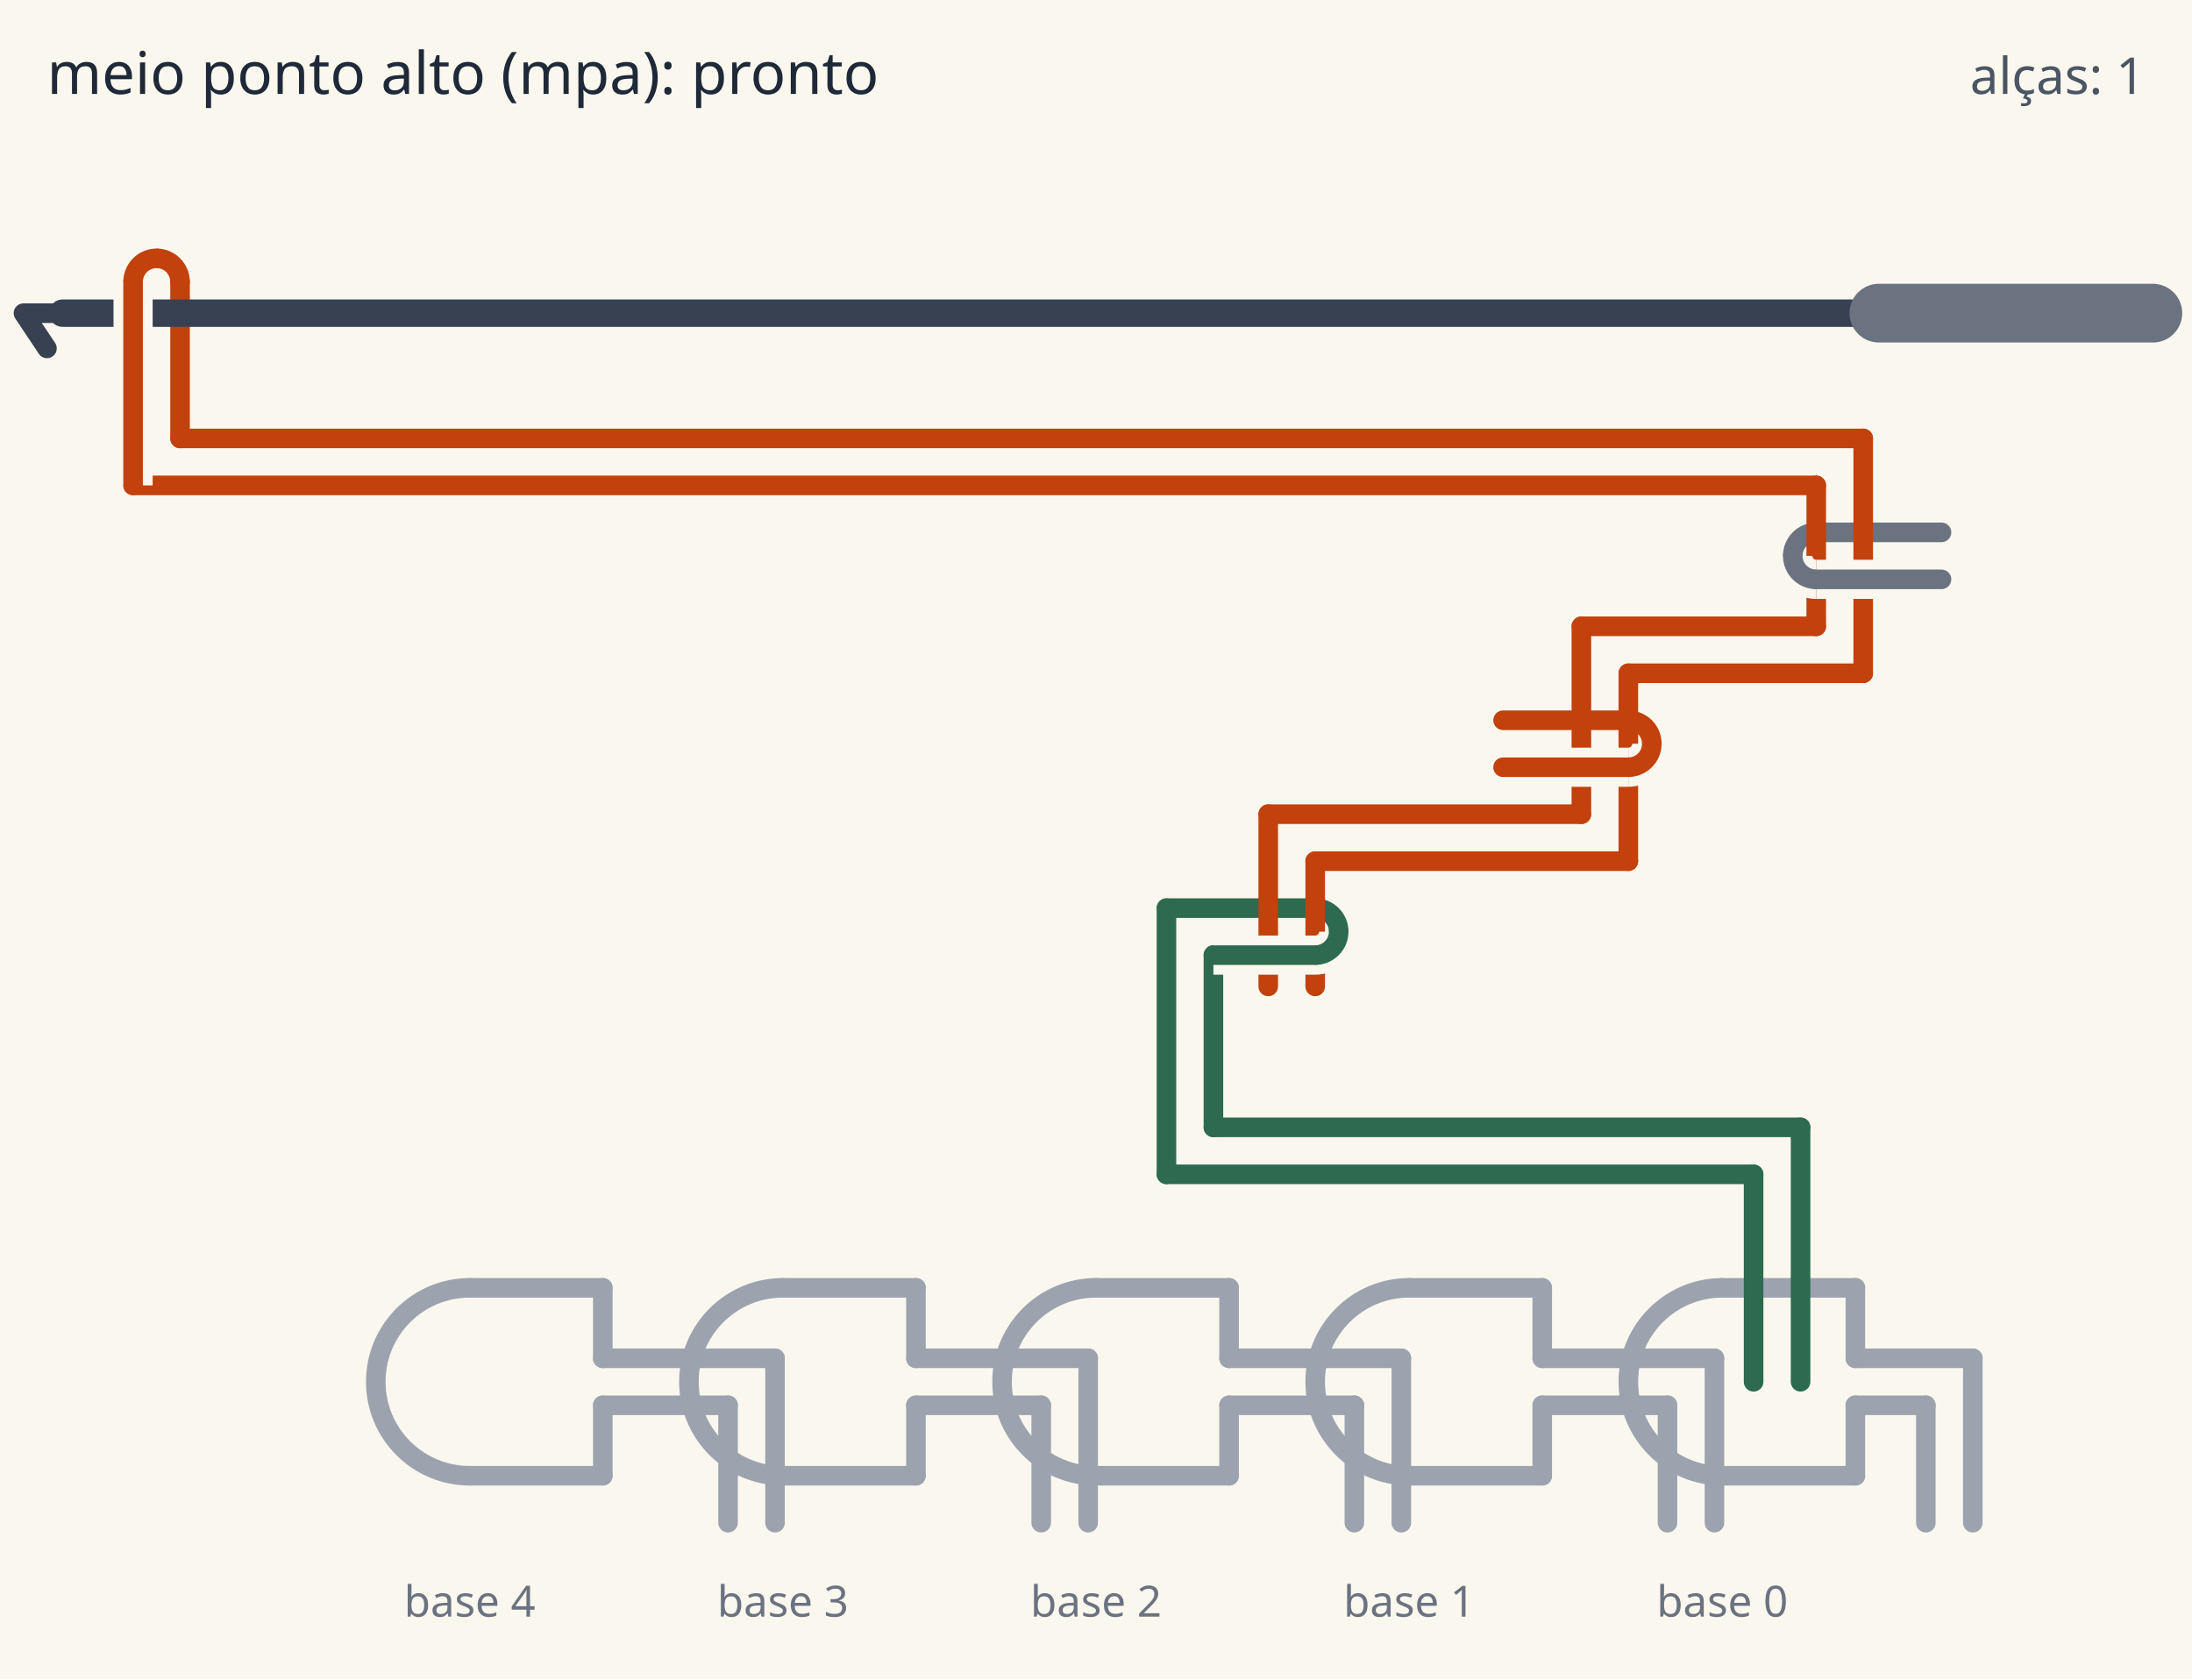
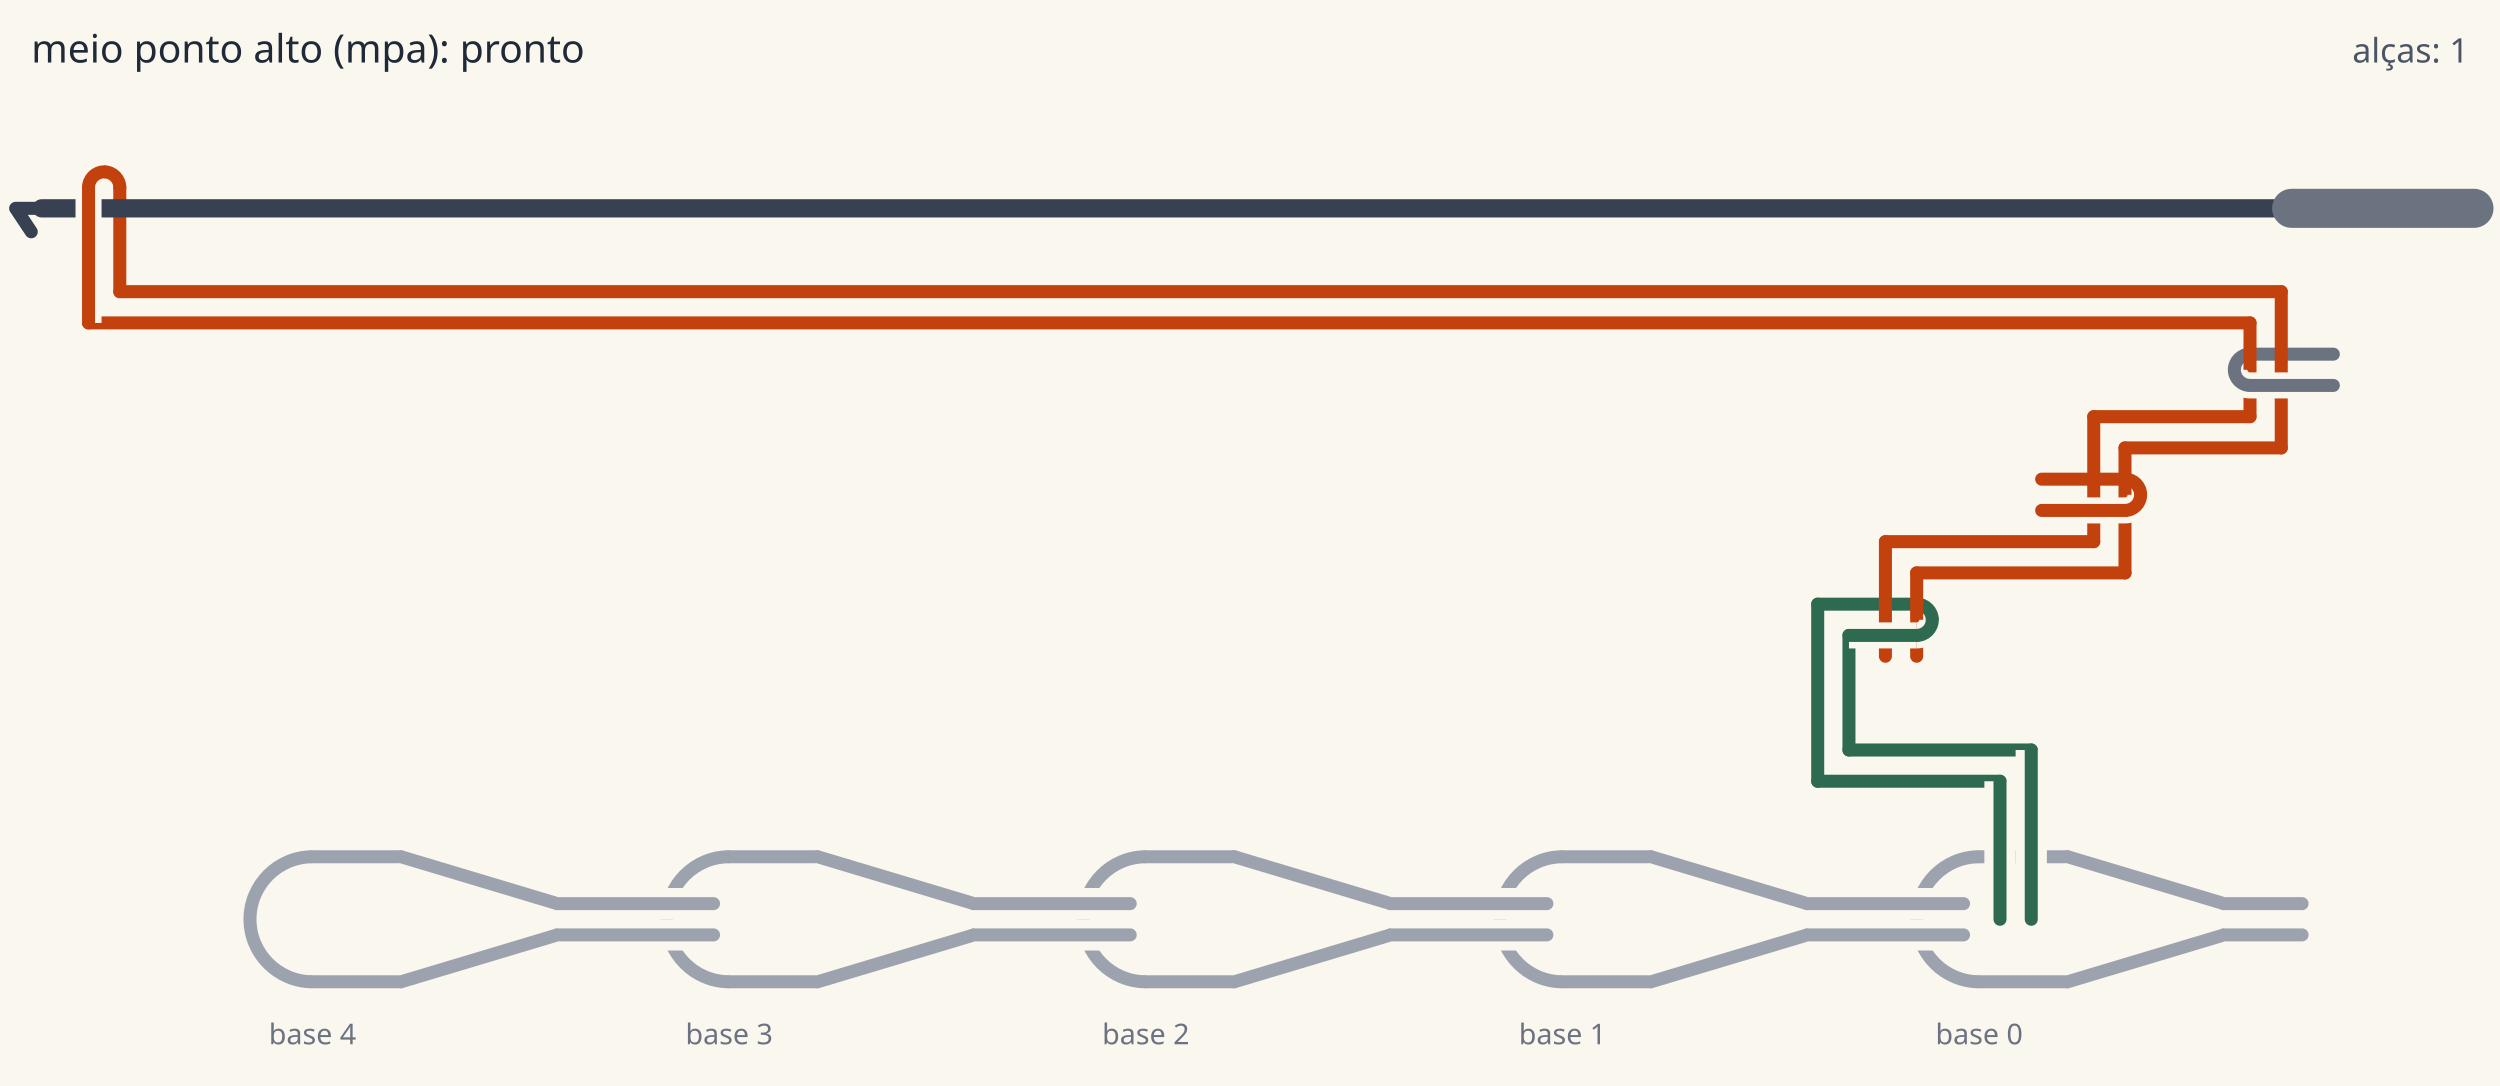
- <svg xmlns="http://www.w3.org/2000/svg" viewBox="0 0 560.0 429.0" width="560.0" height="429.0" font-family="sans-serif">
+ <svg xmlns="http://www.w3.org/2000/svg" viewBox="0 0 960.0 417.0" width="960.0" height="417.0" font-family="sans-serif">
  <rect width="100%" height="100%" fill="#faf7ef" />
  <text x="12" y="24" font-size="15" fill="#1f2937">meio ponto alto (mpa): pronto</text>
-   <text x="548.0" y="24" font-size="13" text-anchor="end" fill="#4b5563">alças: 1</text>
-   <text x="440.0" y="413.0" font-size="11" text-anchor="middle" fill="#6b7280">base 0</text>
-   <text x="360.0" y="413.0" font-size="11" text-anchor="middle" fill="#6b7280">base 1</text>
-   <text x="280.0" y="413.0" font-size="11" text-anchor="middle" fill="#6b7280">base 2</text>
-   <text x="200.0" y="413.0" font-size="11" text-anchor="middle" fill="#6b7280">base 3</text>
-   <text x="120.0" y="413.0" font-size="11" text-anchor="middle" fill="#6b7280">base 4</text>
-   <path data-bend="0" data-side="back" d="M 464.0 136.0 A 6 6 0 0 0 458.0 142.0" fill="none" stroke="#6b7280" stroke-width="5" stroke-linecap="round" />
-   <line data-pair="0" data-side="back" data-seg="0" data-loop="0" data-kind="initial" data-on-hook="0" data-part="back" data-cx="464.0" data-cy="142.0" data-hx="477.0" data-hw="19.0" x1="464.0" y1="136.0" x2="496.0" y2="136.0" stroke="#6b7280" stroke-width="5" stroke-linecap="round" />
-   <path data-bend="1" data-side="back" d="M 416.0 184.0 A 6 6 0 0 1 422.0 190.0" fill="none" stroke="#c2410c" stroke-width="5" stroke-linecap="round" />
-   <line data-pair="1" data-side="back" data-seg="0" data-loop="1" data-kind="yo" data-on-hook="0" data-part="back" data-cx="416.0" data-cy="190.0" data-hx="403.0" data-hw="19.0" x1="416.0" y1="184.0" x2="384.0" y2="184.0" stroke="#c2410c" stroke-width="5" stroke-linecap="round" />
-   <path data-bend="2" data-side="back" d="M 336.0 232.0 A 6 6 0 0 1 342.0 238.0" fill="none" stroke="#2d6a4f" stroke-width="5" stroke-linecap="round" />
-   <line data-pair="2" data-side="back" data-seg="0" data-loop="2" data-kind="pulled" data-on-hook="0" data-part="back" data-cx="336.0" data-cy="238.0" data-hx="323.0" data-hw="19.0" x1="336.0" y1="232.0" x2="298.0" y2="232.0" stroke="#2d6a4f" stroke-width="5" stroke-linecap="round" />
+   <text x="948.0" y="24" font-size="13" text-anchor="end" fill="#4b5563">alças: 1</text>
+   <text x="760.0" y="401.0" font-size="11" text-anchor="middle" fill="#6b7280">base 0</text>
+   <text x="600.0" y="401.0" font-size="11" text-anchor="middle" fill="#6b7280">base 1</text>
+   <text x="440.0" y="401.0" font-size="11" text-anchor="middle" fill="#6b7280">base 2</text>
+   <text x="280.0" y="401.0" font-size="11" text-anchor="middle" fill="#6b7280">base 3</text>
+   <text x="120.0" y="401.0" font-size="11" text-anchor="middle" fill="#6b7280">base 4</text>
+   <path data-bend="0" data-side="back" d="M 864.0 136.0 A 6 6 0 0 0 858.0 142.0" fill="none" stroke="#6b7280" stroke-width="5" stroke-linecap="round" />
+   <line data-pair="0" data-side="back" data-seg="0" data-loop="0" data-kind="initial" data-on-hook="0" data-part="back" data-cx="864.0" data-cy="142.0" data-hx="877.0" data-hw="19.0" x1="864.0" y1="136.0" x2="896.0" y2="136.0" stroke="#6b7280" stroke-width="5" stroke-linecap="round" />
+   <path data-bend="1" data-side="back" d="M 816.0 184.0 A 6 6 0 0 1 822.0 190.0" fill="none" stroke="#c2410c" stroke-width="5" stroke-linecap="round" />
+   <line data-pair="1" data-side="back" data-seg="0" data-loop="1" data-kind="yo" data-on-hook="0" data-part="back" data-cx="816.0" data-cy="190.0" data-hx="803.0" data-hw="19.0" x1="816.0" y1="184.0" x2="784.0" y2="184.0" stroke="#c2410c" stroke-width="5" stroke-linecap="round" />
+   <path data-bend="2" data-side="back" d="M 736.0 232.0 A 6 6 0 0 1 742.0 238.0" fill="none" stroke="#2d6a4f" stroke-width="5" stroke-linecap="round" />
+   <line data-pair="2" data-side="back" data-seg="0" data-loop="2" data-kind="pulled" data-on-hook="0" data-part="back" data-cx="736.0" data-cy="238.0" data-hx="723.0" data-hw="19.0" x1="736.0" y1="232.0" x2="698.0" y2="232.0" stroke="#2d6a4f" stroke-width="5" stroke-linecap="round" />
  <path data-bend="3" data-side="back" d="M 46.0 72 A 6 6 0 0 0 40.0 66" fill="none" stroke="#c2410c" stroke-width="5" stroke-linecap="round" />
  <line data-pair="3" data-side="back" data-seg="0" data-strand="3" data-draw="1" data-loop="3" data-kind="yo" data-on-hook="1" data-part="back" data-cx="40.0" data-cy="80" x1="46.0" y1="72.0" x2="46.0" y2="112.0" stroke="#c2410c" stroke-width="5" stroke-linecap="round" />
-   <line data-hook="1" x1="544.0" y1="80" x2="16.0" y2="80" stroke="#374151" stroke-width="7" stroke-linecap="round" />
-   <line data-hook-handle="1" x1="550.0" y1="80" x2="480.0" y2="80" stroke="#6b7280" stroke-width="15" stroke-linecap="round" />
+   <line data-hook="1" x1="944.0" y1="80" x2="16.0" y2="80" stroke="#374151" stroke-width="7" stroke-linecap="round" />
+   <line data-hook-handle="1" x1="950.0" y1="80" x2="880.0" y2="80" stroke="#6b7280" stroke-width="15" stroke-linecap="round" />
  <path data-hook-tip="1" d="M 18.0 80 L 6.0 80 L 12.0 89" fill="none" stroke="#374151" stroke-width="5" stroke-linecap="round" stroke-linejoin="round" />
-   <path data-base-top="0" data-cx="440.0" data-cy="353.0" data-hx="445.0" data-hw="21.0" d="M 440.0 329.0 A 24 24 0 0 0 440.0 377.0" fill="none" stroke="#9ca3af" stroke-width="5" stroke-linecap="round" />
-   <path data-base-top="1" data-cx="360.0" data-cy="353.0" data-hx="365.0" data-hw="21.0" d="M 360.0 329.0 A 24 24 0 0 0 360.0 377.0" fill="none" stroke="#9ca3af" stroke-width="5" stroke-linecap="round" />
-   <path data-base-top="2" data-cx="280.0" data-cy="353.0" data-hx="285.0" data-hw="21.0" d="M 280.0 329.0 A 24 24 0 0 0 280.0 377.0" fill="none" stroke="#9ca3af" stroke-width="5" stroke-linecap="round" />
-   <path data-base-top="3" data-cx="200.0" data-cy="353.0" data-hx="205.0" data-hw="21.0" d="M 200.0 329.0 A 24 24 0 0 0 200.0 377.0" fill="none" stroke="#9ca3af" stroke-width="5" stroke-linecap="round" />
+   <path data-base-top="0" data-cx="760.0" data-cy="353.0" data-hx="765.0" data-hw="21.0" d="M 760.0 329.0 A 24 24 0 0 0 760.0 377.0" fill="none" stroke="#9ca3af" stroke-width="5" stroke-linecap="round" />
+   <path data-base-top="1" data-cx="600.0" data-cy="353.0" data-hx="605.0" data-hw="21.0" d="M 600.0 329.0 A 24 24 0 0 0 600.0 377.0" fill="none" stroke="#9ca3af" stroke-width="5" stroke-linecap="round" />
+   <path data-base-top="2" data-cx="440.0" data-cy="353.0" data-hx="445.0" data-hw="21.0" d="M 440.0 329.0 A 24 24 0 0 0 440.0 377.0" fill="none" stroke="#9ca3af" stroke-width="5" stroke-linecap="round" />
+   <path data-base-top="3" data-cx="280.0" data-cy="353.0" data-hx="285.0" data-hw="21.0" d="M 280.0 329.0 A 24 24 0 0 0 280.0 377.0" fill="none" stroke="#9ca3af" stroke-width="5" stroke-linecap="round" />
  <path data-base-top="4" data-cx="120.0" data-cy="353.0" data-hx="125.0" data-hw="21.0" d="M 120.0 329.0 A 24 24 0 0 0 120.0 377.0" fill="none" stroke="#9ca3af" stroke-width="5" stroke-linecap="round" />
-   <line data-base-line="0" data-seg="0" x1="440.0" y1="329.0" x2="474.0" y2="329.0" stroke="#9ca3af" stroke-width="5" stroke-linecap="round" />
-   <line data-base-line="0" data-seg="1" x1="474.0" y1="329.0" x2="474.0" y2="347.0" stroke="#9ca3af" stroke-width="5" stroke-linecap="round" />
-   <line data-base-line="0" data-seg="2" x1="474.0" y1="347.0" x2="504.0" y2="347.0" stroke="#9ca3af" stroke-width="5" stroke-linecap="round" />
-   <line data-base-line="0" data-seg="3" x1="504.0" y1="347.0" x2="504.0" y2="389.0" stroke="#9ca3af" stroke-width="5" stroke-linecap="round" />
-   <line data-base-line="0" data-seg="4" x1="440.0" y1="377.0" x2="474.0" y2="377.0" stroke="#9ca3af" stroke-width="5" stroke-linecap="round" />
-   <line data-base-line="0" data-seg="5" x1="474.0" y1="377.0" x2="474.0" y2="359.0" stroke="#9ca3af" stroke-width="5" stroke-linecap="round" />
-   <line data-base-line="0" data-seg="6" x1="474.0" y1="359.0" x2="492.0" y2="359.0" stroke="#9ca3af" stroke-width="5" stroke-linecap="round" />
-   <line data-base-line="0" data-seg="7" x1="492.0" y1="359.0" x2="492.0" y2="389.0" stroke="#9ca3af" stroke-width="5" stroke-linecap="round" />
-   <line data-base-line="1" data-seg="0" x1="360.0" y1="329.0" x2="394.0" y2="329.0" stroke="#9ca3af" stroke-width="5" stroke-linecap="round" />
-   <line data-base-line="1" data-seg="1" x1="394.0" y1="329.0" x2="394.0" y2="347.0" stroke="#9ca3af" stroke-width="5" stroke-linecap="round" />
-   <line data-base-line="1" data-seg="2" x1="394.0" y1="347.0" x2="438.0" y2="347.0" stroke="#9ca3af" stroke-width="5" stroke-linecap="round" />
-   <line data-base-line="1" data-seg="3" x1="438.0" y1="347.0" x2="438.0" y2="389.0" stroke="#9ca3af" stroke-width="5" stroke-linecap="round" />
-   <line data-base-line="1" data-seg="4" x1="360.0" y1="377.0" x2="394.0" y2="377.0" stroke="#9ca3af" stroke-width="5" stroke-linecap="round" />
-   <line data-base-line="1" data-seg="5" x1="394.0" y1="377.0" x2="394.0" y2="359.0" stroke="#9ca3af" stroke-width="5" stroke-linecap="round" />
-   <line data-base-line="1" data-seg="6" x1="394.0" y1="359.0" x2="426.0" y2="359.0" stroke="#9ca3af" stroke-width="5" stroke-linecap="round" />
-   <line data-base-line="1" data-seg="7" x1="426.0" y1="359.0" x2="426.0" y2="389.0" stroke="#9ca3af" stroke-width="5" stroke-linecap="round" />
-   <line data-base-line="2" data-seg="0" x1="280.0" y1="329.0" x2="314.0" y2="329.0" stroke="#9ca3af" stroke-width="5" stroke-linecap="round" />
-   <line data-base-line="2" data-seg="1" x1="314.0" y1="329.0" x2="314.0" y2="347.0" stroke="#9ca3af" stroke-width="5" stroke-linecap="round" />
-   <line data-base-line="2" data-seg="2" x1="314.0" y1="347.0" x2="358.0" y2="347.0" stroke="#9ca3af" stroke-width="5" stroke-linecap="round" />
-   <line data-base-line="2" data-seg="3" x1="358.0" y1="347.0" x2="358.0" y2="389.0" stroke="#9ca3af" stroke-width="5" stroke-linecap="round" />
-   <line data-base-line="2" data-seg="4" x1="280.0" y1="377.0" x2="314.0" y2="377.0" stroke="#9ca3af" stroke-width="5" stroke-linecap="round" />
-   <line data-base-line="2" data-seg="5" x1="314.0" y1="377.0" x2="314.0" y2="359.0" stroke="#9ca3af" stroke-width="5" stroke-linecap="round" />
-   <line data-base-line="2" data-seg="6" x1="314.0" y1="359.0" x2="346.0" y2="359.0" stroke="#9ca3af" stroke-width="5" stroke-linecap="round" />
-   <line data-base-line="2" data-seg="7" x1="346.0" y1="359.0" x2="346.0" y2="389.0" stroke="#9ca3af" stroke-width="5" stroke-linecap="round" />
-   <line data-base-line="3" data-seg="0" x1="200.0" y1="329.0" x2="234.0" y2="329.0" stroke="#9ca3af" stroke-width="5" stroke-linecap="round" />
-   <line data-base-line="3" data-seg="1" x1="234.0" y1="329.0" x2="234.0" y2="347.0" stroke="#9ca3af" stroke-width="5" stroke-linecap="round" />
-   <line data-base-line="3" data-seg="2" x1="234.0" y1="347.0" x2="278.0" y2="347.0" stroke="#9ca3af" stroke-width="5" stroke-linecap="round" />
-   <line data-base-line="3" data-seg="3" x1="278.0" y1="347.0" x2="278.0" y2="389.0" stroke="#9ca3af" stroke-width="5" stroke-linecap="round" />
-   <line data-base-line="3" data-seg="4" x1="200.0" y1="377.0" x2="234.0" y2="377.0" stroke="#9ca3af" stroke-width="5" stroke-linecap="round" />
-   <line data-base-line="3" data-seg="5" x1="234.0" y1="377.0" x2="234.0" y2="359.0" stroke="#9ca3af" stroke-width="5" stroke-linecap="round" />
-   <line data-base-line="3" data-seg="6" x1="234.0" y1="359.0" x2="266.0" y2="359.0" stroke="#9ca3af" stroke-width="5" stroke-linecap="round" />
-   <line data-base-line="3" data-seg="7" x1="266.0" y1="359.0" x2="266.0" y2="389.0" stroke="#9ca3af" stroke-width="5" stroke-linecap="round" />
+   <line x1="760.0" y1="329.0" x2="794.0" y2="329.0" stroke="#faf7ef" stroke-width="12" stroke-linecap="butt" />
+   <line data-base-line="0" data-seg="0" x1="760.0" y1="329.0" x2="794.0" y2="329.0" stroke="#9ca3af" stroke-width="5" stroke-linecap="round" />
+   <line x1="794.0" y1="329.0" x2="854.0" y2="347.0" stroke="#faf7ef" stroke-width="12" stroke-linecap="butt" />
+   <line data-base-line="0" data-seg="1" x1="794.0" y1="329.0" x2="854.0" y2="347.0" stroke="#9ca3af" stroke-width="5" stroke-linecap="round" />
+   <line x1="854.0" y1="347.0" x2="884.0" y2="347.0" stroke="#faf7ef" stroke-width="12" stroke-linecap="butt" />
+   <line data-base-line="0" data-seg="2" x1="854.0" y1="347.0" x2="884.0" y2="347.0" stroke="#9ca3af" stroke-width="5" stroke-linecap="round" />
+   <line x1="760.0" y1="377.0" x2="794.0" y2="377.0" stroke="#faf7ef" stroke-width="12" stroke-linecap="butt" />
+   <line data-base-line="0" data-seg="3" x1="760.0" y1="377.0" x2="794.0" y2="377.0" stroke="#9ca3af" stroke-width="5" stroke-linecap="round" />
+   <line x1="794.0" y1="377.0" x2="854.0" y2="359.0" stroke="#faf7ef" stroke-width="12" stroke-linecap="butt" />
+   <line data-base-line="0" data-seg="4" x1="794.0" y1="377.0" x2="854.0" y2="359.0" stroke="#9ca3af" stroke-width="5" stroke-linecap="round" />
+   <line x1="854.0" y1="359.0" x2="884.0" y2="359.0" stroke="#faf7ef" stroke-width="12" stroke-linecap="butt" />
+   <line data-base-line="0" data-seg="5" x1="854.0" y1="359.0" x2="884.0" y2="359.0" stroke="#9ca3af" stroke-width="5" stroke-linecap="round" />
+   <line x1="600.0" y1="329.0" x2="634.0" y2="329.0" stroke="#faf7ef" stroke-width="12" stroke-linecap="butt" />
+   <line data-base-line="1" data-seg="0" x1="600.0" y1="329.0" x2="634.0" y2="329.0" stroke="#9ca3af" stroke-width="5" stroke-linecap="round" />
+   <line x1="634.0" y1="329.0" x2="694.0" y2="347.0" stroke="#faf7ef" stroke-width="12" stroke-linecap="butt" />
+   <line data-base-line="1" data-seg="1" x1="634.0" y1="329.0" x2="694.0" y2="347.0" stroke="#9ca3af" stroke-width="5" stroke-linecap="round" />
+   <line x1="694.0" y1="347.0" x2="754.0" y2="347.0" stroke="#faf7ef" stroke-width="12" stroke-linecap="butt" />
+   <line data-base-line="1" data-seg="2" x1="694.0" y1="347.0" x2="754.0" y2="347.0" stroke="#9ca3af" stroke-width="5" stroke-linecap="round" />
+   <line x1="600.0" y1="377.0" x2="634.0" y2="377.0" stroke="#faf7ef" stroke-width="12" stroke-linecap="butt" />
+   <line data-base-line="1" data-seg="3" x1="600.0" y1="377.0" x2="634.0" y2="377.0" stroke="#9ca3af" stroke-width="5" stroke-linecap="round" />
+   <line x1="634.0" y1="377.0" x2="694.0" y2="359.0" stroke="#faf7ef" stroke-width="12" stroke-linecap="butt" />
+   <line data-base-line="1" data-seg="4" x1="634.0" y1="377.0" x2="694.0" y2="359.0" stroke="#9ca3af" stroke-width="5" stroke-linecap="round" />
+   <line x1="694.0" y1="359.0" x2="754.0" y2="359.0" stroke="#faf7ef" stroke-width="12" stroke-linecap="butt" />
+   <line data-base-line="1" data-seg="5" x1="694.0" y1="359.0" x2="754.0" y2="359.0" stroke="#9ca3af" stroke-width="5" stroke-linecap="round" />
+   <line x1="440.0" y1="329.0" x2="474.0" y2="329.0" stroke="#faf7ef" stroke-width="12" stroke-linecap="butt" />
+   <line data-base-line="2" data-seg="0" x1="440.0" y1="329.0" x2="474.0" y2="329.0" stroke="#9ca3af" stroke-width="5" stroke-linecap="round" />
+   <line x1="474.0" y1="329.0" x2="534.0" y2="347.0" stroke="#faf7ef" stroke-width="12" stroke-linecap="butt" />
+   <line data-base-line="2" data-seg="1" x1="474.0" y1="329.0" x2="534.0" y2="347.0" stroke="#9ca3af" stroke-width="5" stroke-linecap="round" />
+   <line x1="534.0" y1="347.0" x2="594.0" y2="347.0" stroke="#faf7ef" stroke-width="12" stroke-linecap="butt" />
+   <line data-base-line="2" data-seg="2" x1="534.0" y1="347.0" x2="594.0" y2="347.0" stroke="#9ca3af" stroke-width="5" stroke-linecap="round" />
+   <line x1="440.0" y1="377.0" x2="474.0" y2="377.0" stroke="#faf7ef" stroke-width="12" stroke-linecap="butt" />
+   <line data-base-line="2" data-seg="3" x1="440.0" y1="377.0" x2="474.0" y2="377.0" stroke="#9ca3af" stroke-width="5" stroke-linecap="round" />
+   <line x1="474.0" y1="377.0" x2="534.0" y2="359.0" stroke="#faf7ef" stroke-width="12" stroke-linecap="butt" />
+   <line data-base-line="2" data-seg="4" x1="474.0" y1="377.0" x2="534.0" y2="359.0" stroke="#9ca3af" stroke-width="5" stroke-linecap="round" />
+   <line x1="534.0" y1="359.0" x2="594.0" y2="359.0" stroke="#faf7ef" stroke-width="12" stroke-linecap="butt" />
+   <line data-base-line="2" data-seg="5" x1="534.0" y1="359.0" x2="594.0" y2="359.0" stroke="#9ca3af" stroke-width="5" stroke-linecap="round" />
+   <line x1="280.0" y1="329.0" x2="314.0" y2="329.0" stroke="#faf7ef" stroke-width="12" stroke-linecap="butt" />
+   <line data-base-line="3" data-seg="0" x1="280.0" y1="329.0" x2="314.0" y2="329.0" stroke="#9ca3af" stroke-width="5" stroke-linecap="round" />
+   <line x1="314.0" y1="329.0" x2="374.0" y2="347.0" stroke="#faf7ef" stroke-width="12" stroke-linecap="butt" />
+   <line data-base-line="3" data-seg="1" x1="314.0" y1="329.0" x2="374.0" y2="347.0" stroke="#9ca3af" stroke-width="5" stroke-linecap="round" />
+   <line x1="374.0" y1="347.0" x2="434.0" y2="347.0" stroke="#faf7ef" stroke-width="12" stroke-linecap="butt" />
+   <line data-base-line="3" data-seg="2" x1="374.0" y1="347.0" x2="434.0" y2="347.0" stroke="#9ca3af" stroke-width="5" stroke-linecap="round" />
+   <line x1="280.0" y1="377.0" x2="314.0" y2="377.0" stroke="#faf7ef" stroke-width="12" stroke-linecap="butt" />
+   <line data-base-line="3" data-seg="3" x1="280.0" y1="377.0" x2="314.0" y2="377.0" stroke="#9ca3af" stroke-width="5" stroke-linecap="round" />
+   <line x1="314.0" y1="377.0" x2="374.0" y2="359.0" stroke="#faf7ef" stroke-width="12" stroke-linecap="butt" />
+   <line data-base-line="3" data-seg="4" x1="314.0" y1="377.0" x2="374.0" y2="359.0" stroke="#9ca3af" stroke-width="5" stroke-linecap="round" />
+   <line x1="374.0" y1="359.0" x2="434.0" y2="359.0" stroke="#faf7ef" stroke-width="12" stroke-linecap="butt" />
+   <line data-base-line="3" data-seg="5" x1="374.0" y1="359.0" x2="434.0" y2="359.0" stroke="#9ca3af" stroke-width="5" stroke-linecap="round" />
+   <line x1="120.0" y1="329.0" x2="154.0" y2="329.0" stroke="#faf7ef" stroke-width="12" stroke-linecap="butt" />
  <line data-base-line="4" data-seg="0" x1="120.0" y1="329.0" x2="154.0" y2="329.0" stroke="#9ca3af" stroke-width="5" stroke-linecap="round" />
-   <line data-base-line="4" data-seg="1" x1="154.0" y1="329.0" x2="154.0" y2="347.0" stroke="#9ca3af" stroke-width="5" stroke-linecap="round" />
-   <line data-base-line="4" data-seg="2" x1="154.0" y1="347.0" x2="198.0" y2="347.0" stroke="#9ca3af" stroke-width="5" stroke-linecap="round" />
-   <line data-base-line="4" data-seg="3" x1="198.0" y1="347.0" x2="198.0" y2="389.0" stroke="#9ca3af" stroke-width="5" stroke-linecap="round" />
-   <line data-base-line="4" data-seg="4" x1="120.0" y1="377.0" x2="154.0" y2="377.0" stroke="#9ca3af" stroke-width="5" stroke-linecap="round" />
-   <line data-base-line="4" data-seg="5" x1="154.0" y1="377.0" x2="154.0" y2="359.0" stroke="#9ca3af" stroke-width="5" stroke-linecap="round" />
-   <line data-base-line="4" data-seg="6" x1="154.0" y1="359.0" x2="186.0" y2="359.0" stroke="#9ca3af" stroke-width="5" stroke-linecap="round" />
-   <line data-base-line="4" data-seg="7" x1="186.0" y1="359.0" x2="186.0" y2="389.0" stroke="#9ca3af" stroke-width="5" stroke-linecap="round" />
-   <line data-pair="2" data-side="back" data-seg="1" data-leg="2" data-base="0" x1="298.0" y1="232.0" x2="298.0" y2="300.0" stroke="#2d6a4f" stroke-width="5" stroke-linecap="round" />
-   <line data-pair="2" data-side="back" data-seg="2" data-leg="2" data-base="0" x1="298.0" y1="300.0" x2="448.0" y2="300.0" stroke="#2d6a4f" stroke-width="5" stroke-linecap="round" />
-   <line data-pair="2" data-side="back" data-seg="3" data-leg="2" data-base="0" x1="448.0" y1="300.0" x2="448.0" y2="353.0" stroke="#2d6a4f" stroke-width="5" stroke-linecap="round" />
-   <line data-pair="2" data-side="front" data-seg="1" data-leg="2" data-base="0" x1="310.0" y1="244.0" x2="310.0" y2="288.0" stroke="#2d6a4f" stroke-width="5" stroke-linecap="round" />
-   <line data-pair="2" data-side="front" data-seg="2" data-leg="2" data-base="0" x1="310.0" y1="288.0" x2="460.0" y2="288.0" stroke="#2d6a4f" stroke-width="5" stroke-linecap="round" />
-   <line data-pair="2" data-side="front" data-seg="3" data-leg="2" data-base="0" x1="460.0" y1="288.0" x2="460.0" y2="353.0" stroke="#2d6a4f" stroke-width="5" stroke-linecap="round" />
-   <line data-pair="3" data-side="back" data-seg="1" data-strand="3" data-draw="1" x1="46.0" y1="112.0" x2="476.0" y2="112.0" stroke="#c2410c" stroke-width="5" stroke-linecap="round" />
-   <line data-pair="3" data-side="back" data-seg="2" data-strand="3" data-draw="1" data-through="0" x1="476.0" y1="112.0" x2="476.0" y2="172.0" stroke="#c2410c" stroke-width="5" stroke-linecap="round" />
-   <line data-pair="3" data-side="back" data-seg="3" data-strand="3" data-draw="1" x1="476.0" y1="172.0" x2="416.0" y2="172.0" stroke="#c2410c" stroke-width="5" stroke-linecap="round" />
-   <line data-pair="3" data-side="back" data-seg="4" data-strand="3" data-draw="1" data-through="1" x1="416.0" y1="172.0" x2="416.0" y2="220.0" stroke="#c2410c" stroke-width="5" stroke-linecap="round" />
-   <line data-pair="3" data-side="back" data-seg="5" data-strand="3" data-draw="1" x1="416.0" y1="220.0" x2="336.0" y2="220.0" stroke="#c2410c" stroke-width="5" stroke-linecap="round" />
-   <line data-pair="3" data-side="back" data-seg="6" data-strand="3" data-draw="1" data-through="2" x1="336.0" y1="220.0" x2="336.0" y2="252.0" stroke="#c2410c" stroke-width="5" stroke-linecap="round" />
-   <line data-pair="3" data-side="front" data-seg="1" data-strand="3" data-draw="1" x1="34.0" y1="124.0" x2="464.0" y2="124.0" stroke="#c2410c" stroke-width="5" stroke-linecap="round" />
-   <line data-pair="3" data-side="front" data-seg="2" data-strand="3" data-draw="1" data-through="0" x1="464.0" y1="124.0" x2="464.0" y2="160.0" stroke="#c2410c" stroke-width="5" stroke-linecap="round" />
-   <line data-pair="3" data-side="front" data-seg="3" data-strand="3" data-draw="1" x1="464.0" y1="160.0" x2="404.0" y2="160.0" stroke="#c2410c" stroke-width="5" stroke-linecap="round" />
-   <line data-pair="3" data-side="front" data-seg="4" data-strand="3" data-draw="1" data-through="1" x1="404.0" y1="160.0" x2="404.0" y2="208.0" stroke="#c2410c" stroke-width="5" stroke-linecap="round" />
-   <line data-pair="3" data-side="front" data-seg="5" data-strand="3" data-draw="1" x1="404.0" y1="208.0" x2="324.0" y2="208.0" stroke="#c2410c" stroke-width="5" stroke-linecap="round" />
-   <line data-pair="3" data-side="front" data-seg="6" data-strand="3" data-draw="1" data-through="2" x1="324.0" y1="208.0" x2="324.0" y2="252.0" stroke="#c2410c" stroke-width="5" stroke-linecap="round" />
-   <path d="M 458.0 142.0 A 6 6 0 0 0 464.0 148.0" stroke="#faf7ef" stroke-width="10" stroke-linecap="butt" fill="none" />
-   <path data-bend="0" data-side="front" d="M 458.0 142.0 A 6 6 0 0 0 464.0 148.0" fill="none" stroke="#6b7280" stroke-width="5" stroke-linecap="round" />
-   <line x1="464.0" y1="148.0" x2="496.0" y2="148.0" stroke="#faf7ef" stroke-width="10" stroke-linecap="butt" fill="none" />
-   <line data-pair="0" data-side="front" data-seg="0" data-loop="0" data-kind="initial" data-on-hook="0" data-part="front" data-cx="464.0" data-cy="142.0" data-hx="477.0" data-hw="19.0" x1="464.0" y1="148.0" x2="496.0" y2="148.0" stroke="#6b7280" stroke-width="5" stroke-linecap="round" />
-   <path d="M 422.0 190.0 A 6 6 0 0 1 416.0 196.0" stroke="#faf7ef" stroke-width="10" stroke-linecap="butt" fill="none" />
-   <path data-bend="1" data-side="front" d="M 422.0 190.0 A 6 6 0 0 1 416.0 196.0" fill="none" stroke="#c2410c" stroke-width="5" stroke-linecap="round" />
-   <line x1="416.0" y1="196.0" x2="384.0" y2="196.0" stroke="#faf7ef" stroke-width="10" stroke-linecap="butt" fill="none" />
-   <line data-pair="1" data-side="front" data-seg="0" data-loop="1" data-kind="yo" data-on-hook="0" data-part="front" data-cx="416.0" data-cy="190.0" data-hx="403.0" data-hw="19.0" x1="416.0" y1="196.0" x2="384.0" y2="196.0" stroke="#c2410c" stroke-width="5" stroke-linecap="round" />
-   <path d="M 342.0 238.0 A 6 6 0 0 1 336.0 244.0" stroke="#faf7ef" stroke-width="10" stroke-linecap="butt" fill="none" />
-   <path data-bend="2" data-side="front" d="M 342.0 238.0 A 6 6 0 0 1 336.0 244.0" fill="none" stroke="#2d6a4f" stroke-width="5" stroke-linecap="round" />
-   <line x1="336.0" y1="244.0" x2="310.0" y2="244.0" stroke="#faf7ef" stroke-width="10" stroke-linecap="butt" fill="none" />
-   <line data-pair="2" data-side="front" data-seg="0" data-loop="2" data-kind="pulled" data-on-hook="0" data-part="front" data-cx="336.0" data-cy="238.0" data-hx="323.0" data-hw="19.0" x1="336.0" y1="244.0" x2="310.0" y2="244.0" stroke="#2d6a4f" stroke-width="5" stroke-linecap="round" />
+   <line x1="154.0" y1="329.0" x2="214.0" y2="347.0" stroke="#faf7ef" stroke-width="12" stroke-linecap="butt" />
+   <line data-base-line="4" data-seg="1" x1="154.0" y1="329.0" x2="214.0" y2="347.0" stroke="#9ca3af" stroke-width="5" stroke-linecap="round" />
+   <line x1="214.0" y1="347.0" x2="274.0" y2="347.0" stroke="#faf7ef" stroke-width="12" stroke-linecap="butt" />
+   <line data-base-line="4" data-seg="2" x1="214.0" y1="347.0" x2="274.0" y2="347.0" stroke="#9ca3af" stroke-width="5" stroke-linecap="round" />
+   <line x1="120.0" y1="377.0" x2="154.0" y2="377.0" stroke="#faf7ef" stroke-width="12" stroke-linecap="butt" />
+   <line data-base-line="4" data-seg="3" x1="120.0" y1="377.0" x2="154.0" y2="377.0" stroke="#9ca3af" stroke-width="5" stroke-linecap="round" />
+   <line x1="154.0" y1="377.0" x2="214.0" y2="359.0" stroke="#faf7ef" stroke-width="12" stroke-linecap="butt" />
+   <line data-base-line="4" data-seg="4" x1="154.0" y1="377.0" x2="214.0" y2="359.0" stroke="#9ca3af" stroke-width="5" stroke-linecap="round" />
+   <line x1="214.0" y1="359.0" x2="274.0" y2="359.0" stroke="#faf7ef" stroke-width="12" stroke-linecap="butt" />
+   <line data-base-line="4" data-seg="5" x1="214.0" y1="359.0" x2="274.0" y2="359.0" stroke="#9ca3af" stroke-width="5" stroke-linecap="round" />
+   <line data-pair="2" data-side="back" data-seg="1" data-leg="2" data-base="0" x1="698.0" y1="232.0" x2="698.0" y2="300.0" stroke="#2d6a4f" stroke-width="5" stroke-linecap="round" />
+   <line data-pair="2" data-side="back" data-seg="2" data-leg="2" data-base="0" x1="698.0" y1="300.0" x2="768.0" y2="300.0" stroke="#2d6a4f" stroke-width="5" stroke-linecap="round" />
+   <line x1="768.0" y1="300.0" x2="768.0" y2="353.0" stroke="#faf7ef" stroke-width="12" stroke-linecap="butt" />
+   <line data-pair="2" data-side="back" data-seg="3" data-leg="2" data-base="0" x1="768.0" y1="300.0" x2="768.0" y2="353.0" stroke="#2d6a4f" stroke-width="5" stroke-linecap="round" />
+   <line data-pair="2" data-side="front" data-seg="1" data-leg="2" data-base="0" x1="710.0" y1="244.0" x2="710.0" y2="288.0" stroke="#2d6a4f" stroke-width="5" stroke-linecap="round" />
+   <line data-pair="2" data-side="front" data-seg="2" data-leg="2" data-base="0" x1="710.0" y1="288.0" x2="780.0" y2="288.0" stroke="#2d6a4f" stroke-width="5" stroke-linecap="round" />
+   <line x1="780.0" y1="288.0" x2="780.0" y2="353.0" stroke="#faf7ef" stroke-width="12" stroke-linecap="butt" />
+   <line data-pair="2" data-side="front" data-seg="3" data-leg="2" data-base="0" x1="780.0" y1="288.0" x2="780.0" y2="353.0" stroke="#2d6a4f" stroke-width="5" stroke-linecap="round" />
+   <line data-pair="3" data-side="back" data-seg="1" data-strand="3" data-draw="1" x1="46.0" y1="112.0" x2="876.0" y2="112.0" stroke="#c2410c" stroke-width="5" stroke-linecap="round" />
+   <line data-pair="3" data-side="back" data-seg="2" data-strand="3" data-draw="1" data-through="0" x1="876.0" y1="112.0" x2="876.0" y2="172.0" stroke="#c2410c" stroke-width="5" stroke-linecap="round" />
+   <line data-pair="3" data-side="back" data-seg="3" data-strand="3" data-draw="1" x1="876.0" y1="172.0" x2="816.0" y2="172.0" stroke="#c2410c" stroke-width="5" stroke-linecap="round" />
+   <line data-pair="3" data-side="back" data-seg="4" data-strand="3" data-draw="1" data-through="1" x1="816.0" y1="172.0" x2="816.0" y2="220.0" stroke="#c2410c" stroke-width="5" stroke-linecap="round" />
+   <line data-pair="3" data-side="back" data-seg="5" data-strand="3" data-draw="1" x1="816.0" y1="220.0" x2="736.0" y2="220.0" stroke="#c2410c" stroke-width="5" stroke-linecap="round" />
+   <line data-pair="3" data-side="back" data-seg="6" data-strand="3" data-draw="1" data-through="2" x1="736.0" y1="220.0" x2="736.0" y2="252.0" stroke="#c2410c" stroke-width="5" stroke-linecap="round" />
+   <line data-pair="3" data-side="front" data-seg="1" data-strand="3" data-draw="1" x1="34.0" y1="124.0" x2="864.0" y2="124.0" stroke="#c2410c" stroke-width="5" stroke-linecap="round" />
+   <line data-pair="3" data-side="front" data-seg="2" data-strand="3" data-draw="1" data-through="0" x1="864.0" y1="124.0" x2="864.0" y2="160.0" stroke="#c2410c" stroke-width="5" stroke-linecap="round" />
+   <line data-pair="3" data-side="front" data-seg="3" data-strand="3" data-draw="1" x1="864.0" y1="160.0" x2="804.0" y2="160.0" stroke="#c2410c" stroke-width="5" stroke-linecap="round" />
+   <line data-pair="3" data-side="front" data-seg="4" data-strand="3" data-draw="1" data-through="1" x1="804.0" y1="160.0" x2="804.0" y2="208.0" stroke="#c2410c" stroke-width="5" stroke-linecap="round" />
+   <line data-pair="3" data-side="front" data-seg="5" data-strand="3" data-draw="1" x1="804.0" y1="208.0" x2="724.0" y2="208.0" stroke="#c2410c" stroke-width="5" stroke-linecap="round" />
+   <line data-pair="3" data-side="front" data-seg="6" data-strand="3" data-draw="1" data-through="2" x1="724.0" y1="208.0" x2="724.0" y2="252.0" stroke="#c2410c" stroke-width="5" stroke-linecap="round" />
+   <path d="M 858.0 142.0 A 6 6 0 0 0 864.0 148.0" stroke="#faf7ef" stroke-width="10" stroke-linecap="butt" fill="none" />
+   <path data-bend="0" data-side="front" d="M 858.0 142.0 A 6 6 0 0 0 864.0 148.0" fill="none" stroke="#6b7280" stroke-width="5" stroke-linecap="round" />
+   <line x1="864.0" y1="148.0" x2="896.0" y2="148.0" stroke="#faf7ef" stroke-width="10" stroke-linecap="butt" fill="none" />
+   <line data-pair="0" data-side="front" data-seg="0" data-loop="0" data-kind="initial" data-on-hook="0" data-part="front" data-cx="864.0" data-cy="142.0" data-hx="877.0" data-hw="19.0" x1="864.0" y1="148.0" x2="896.0" y2="148.0" stroke="#6b7280" stroke-width="5" stroke-linecap="round" />
+   <path d="M 822.0 190.0 A 6 6 0 0 1 816.0 196.0" stroke="#faf7ef" stroke-width="10" stroke-linecap="butt" fill="none" />
+   <path data-bend="1" data-side="front" d="M 822.0 190.0 A 6 6 0 0 1 816.0 196.0" fill="none" stroke="#c2410c" stroke-width="5" stroke-linecap="round" />
+   <line x1="816.0" y1="196.0" x2="784.0" y2="196.0" stroke="#faf7ef" stroke-width="10" stroke-linecap="butt" fill="none" />
+   <line data-pair="1" data-side="front" data-seg="0" data-loop="1" data-kind="yo" data-on-hook="0" data-part="front" data-cx="816.0" data-cy="190.0" data-hx="803.0" data-hw="19.0" x1="816.0" y1="196.0" x2="784.0" y2="196.0" stroke="#c2410c" stroke-width="5" stroke-linecap="round" />
+   <path d="M 742.0 238.0 A 6 6 0 0 1 736.0 244.0" stroke="#faf7ef" stroke-width="10" stroke-linecap="butt" fill="none" />
+   <path data-bend="2" data-side="front" d="M 742.0 238.0 A 6 6 0 0 1 736.0 244.0" fill="none" stroke="#2d6a4f" stroke-width="5" stroke-linecap="round" />
+   <line x1="736.0" y1="244.0" x2="710.0" y2="244.0" stroke="#faf7ef" stroke-width="10" stroke-linecap="butt" fill="none" />
+   <line data-pair="2" data-side="front" data-seg="0" data-loop="2" data-kind="pulled" data-on-hook="0" data-part="front" data-cx="736.0" data-cy="238.0" data-hx="723.0" data-hw="19.0" x1="736.0" y1="244.0" x2="710.0" y2="244.0" stroke="#2d6a4f" stroke-width="5" stroke-linecap="round" />
  <path d="M 40.0 66 A 6 6 0 0 0 34.0 72" stroke="#faf7ef" stroke-width="10" stroke-linecap="butt" fill="none" />
  <path data-bend="3" data-side="front" d="M 40.0 66 A 6 6 0 0 0 34.0 72" fill="none" stroke="#c2410c" stroke-width="5" stroke-linecap="round" />
  <line x1="34.0" y1="72.0" x2="34.0" y2="124.0" stroke="#faf7ef" stroke-width="10" stroke-linecap="butt" fill="none" />
  <line data-pair="3" data-side="front" data-seg="0" data-strand="3" data-draw="1" data-loop="3" data-kind="yo" data-on-hook="1" data-part="front" data-cx="40.0" data-cy="80" x1="34.0" y1="72.0" x2="34.0" y2="124.0" stroke="#c2410c" stroke-width="5" stroke-linecap="round" />
</svg>
